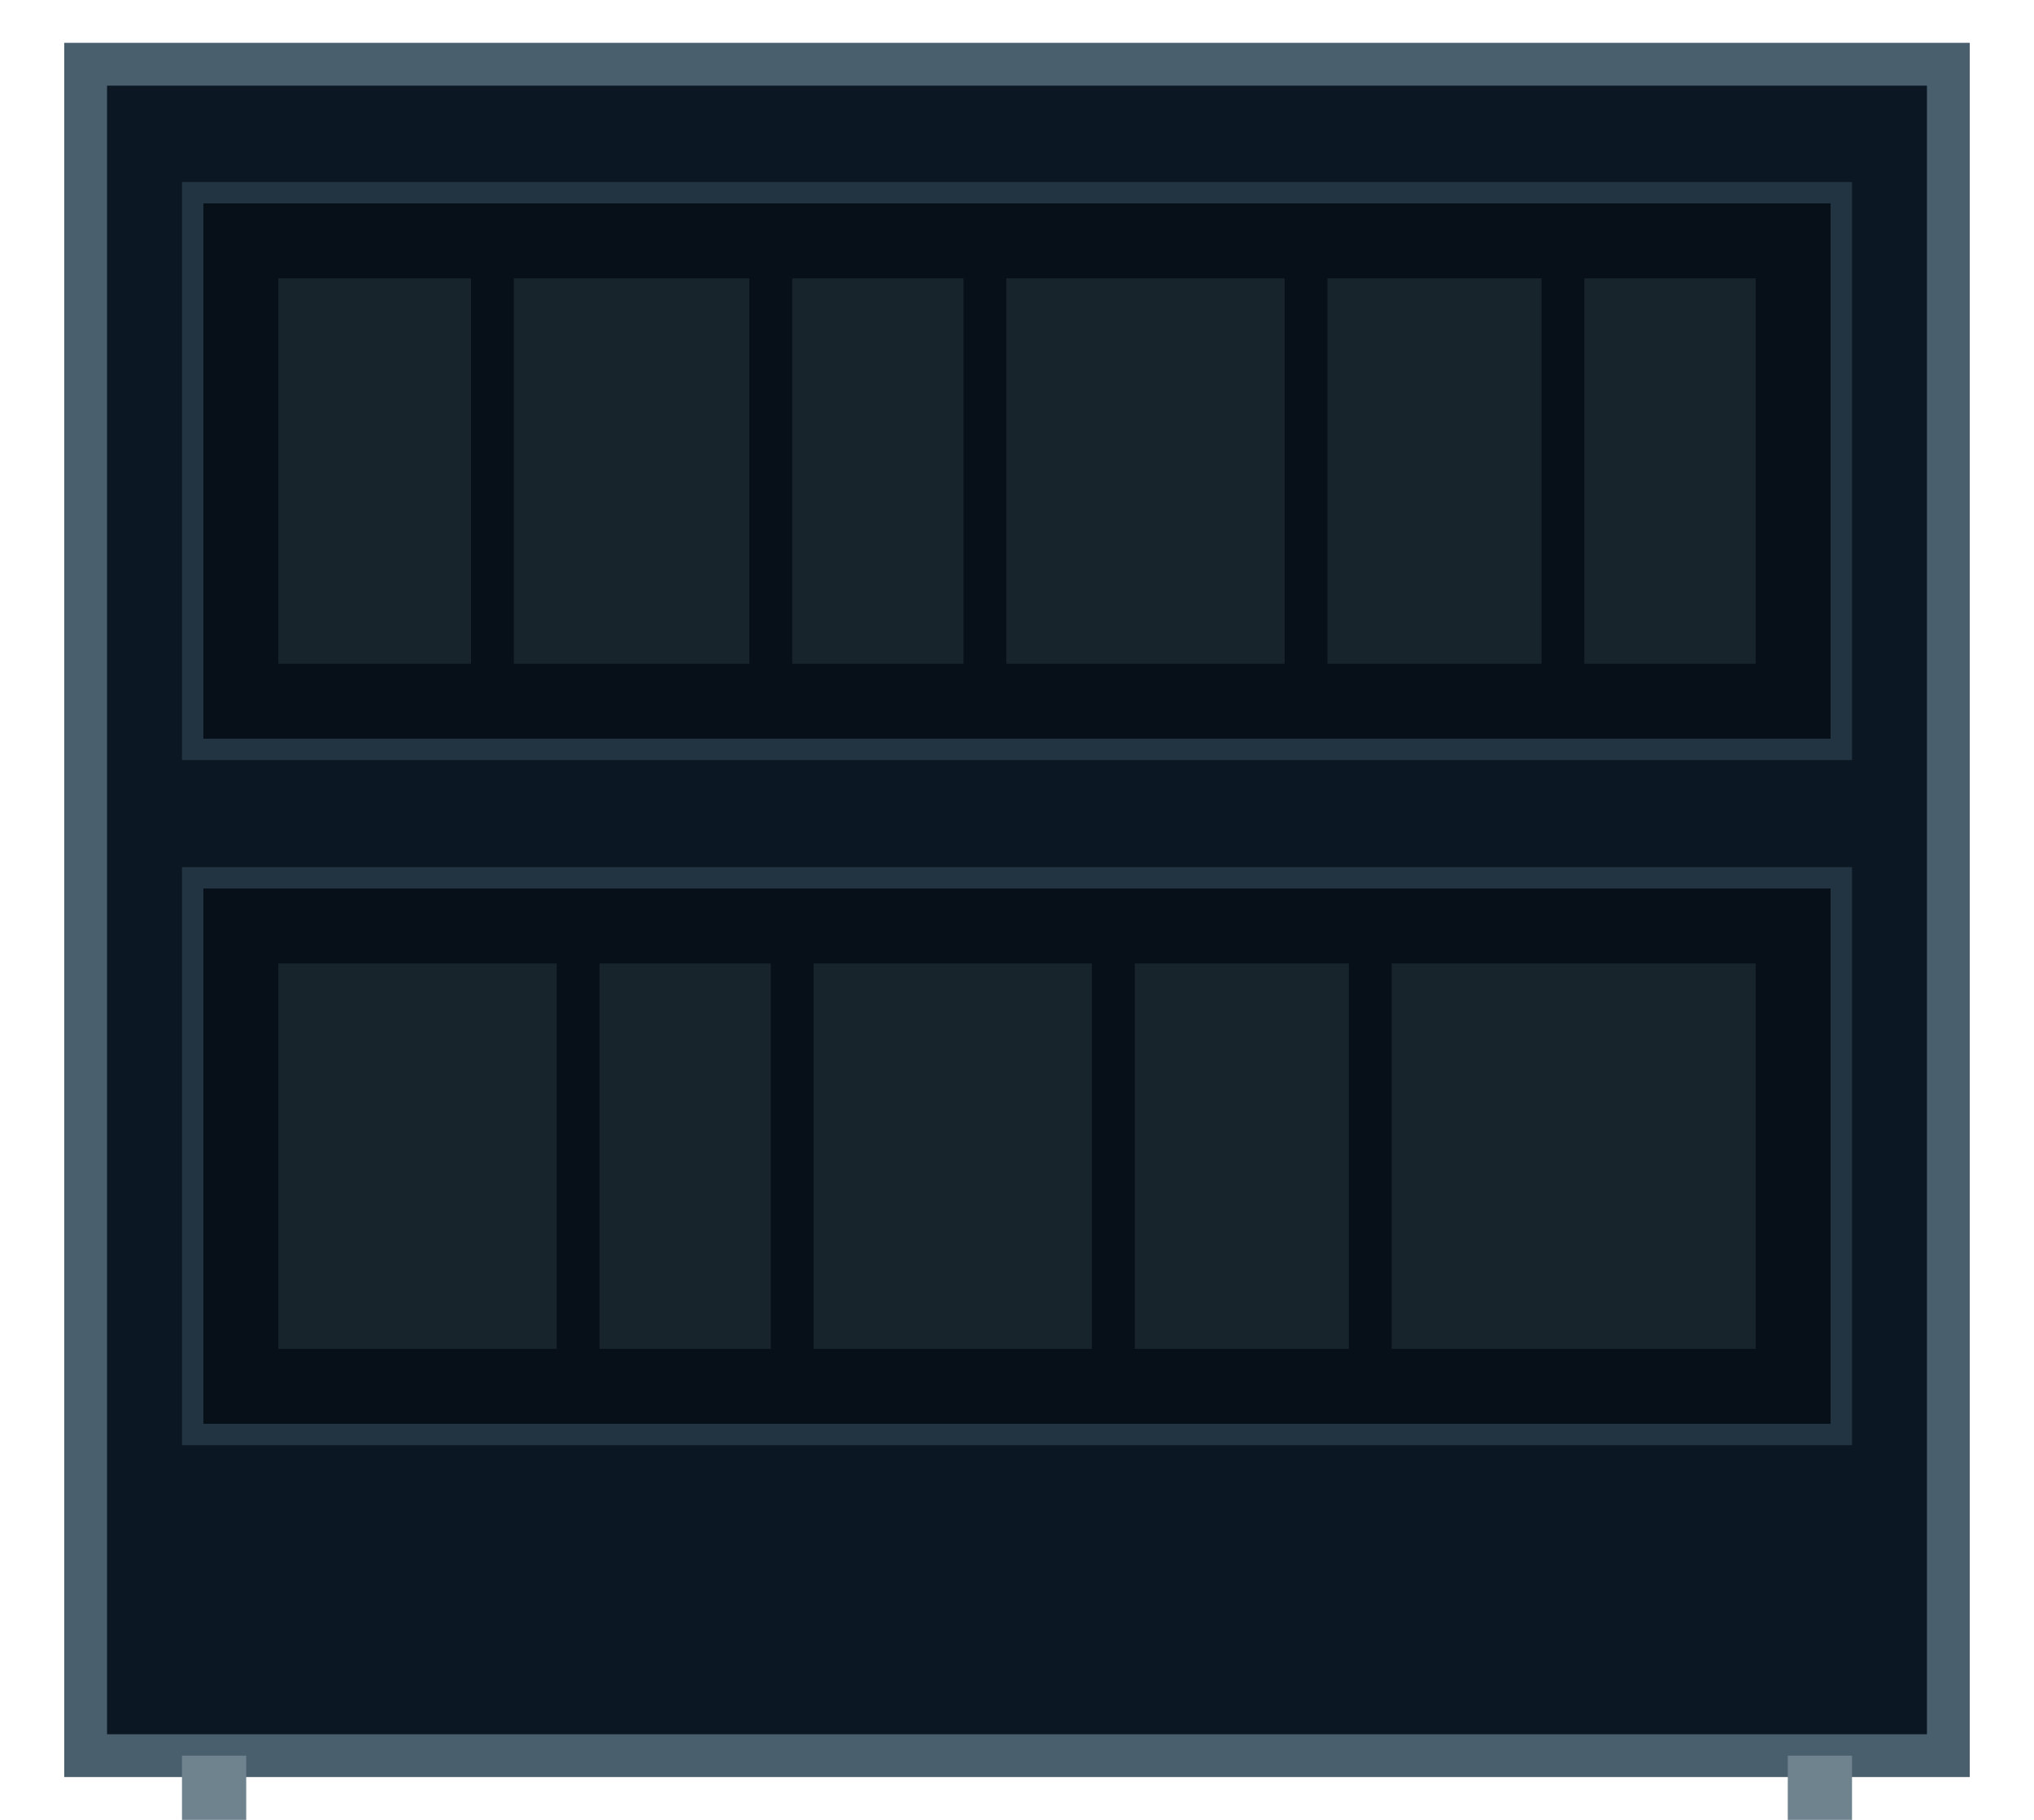
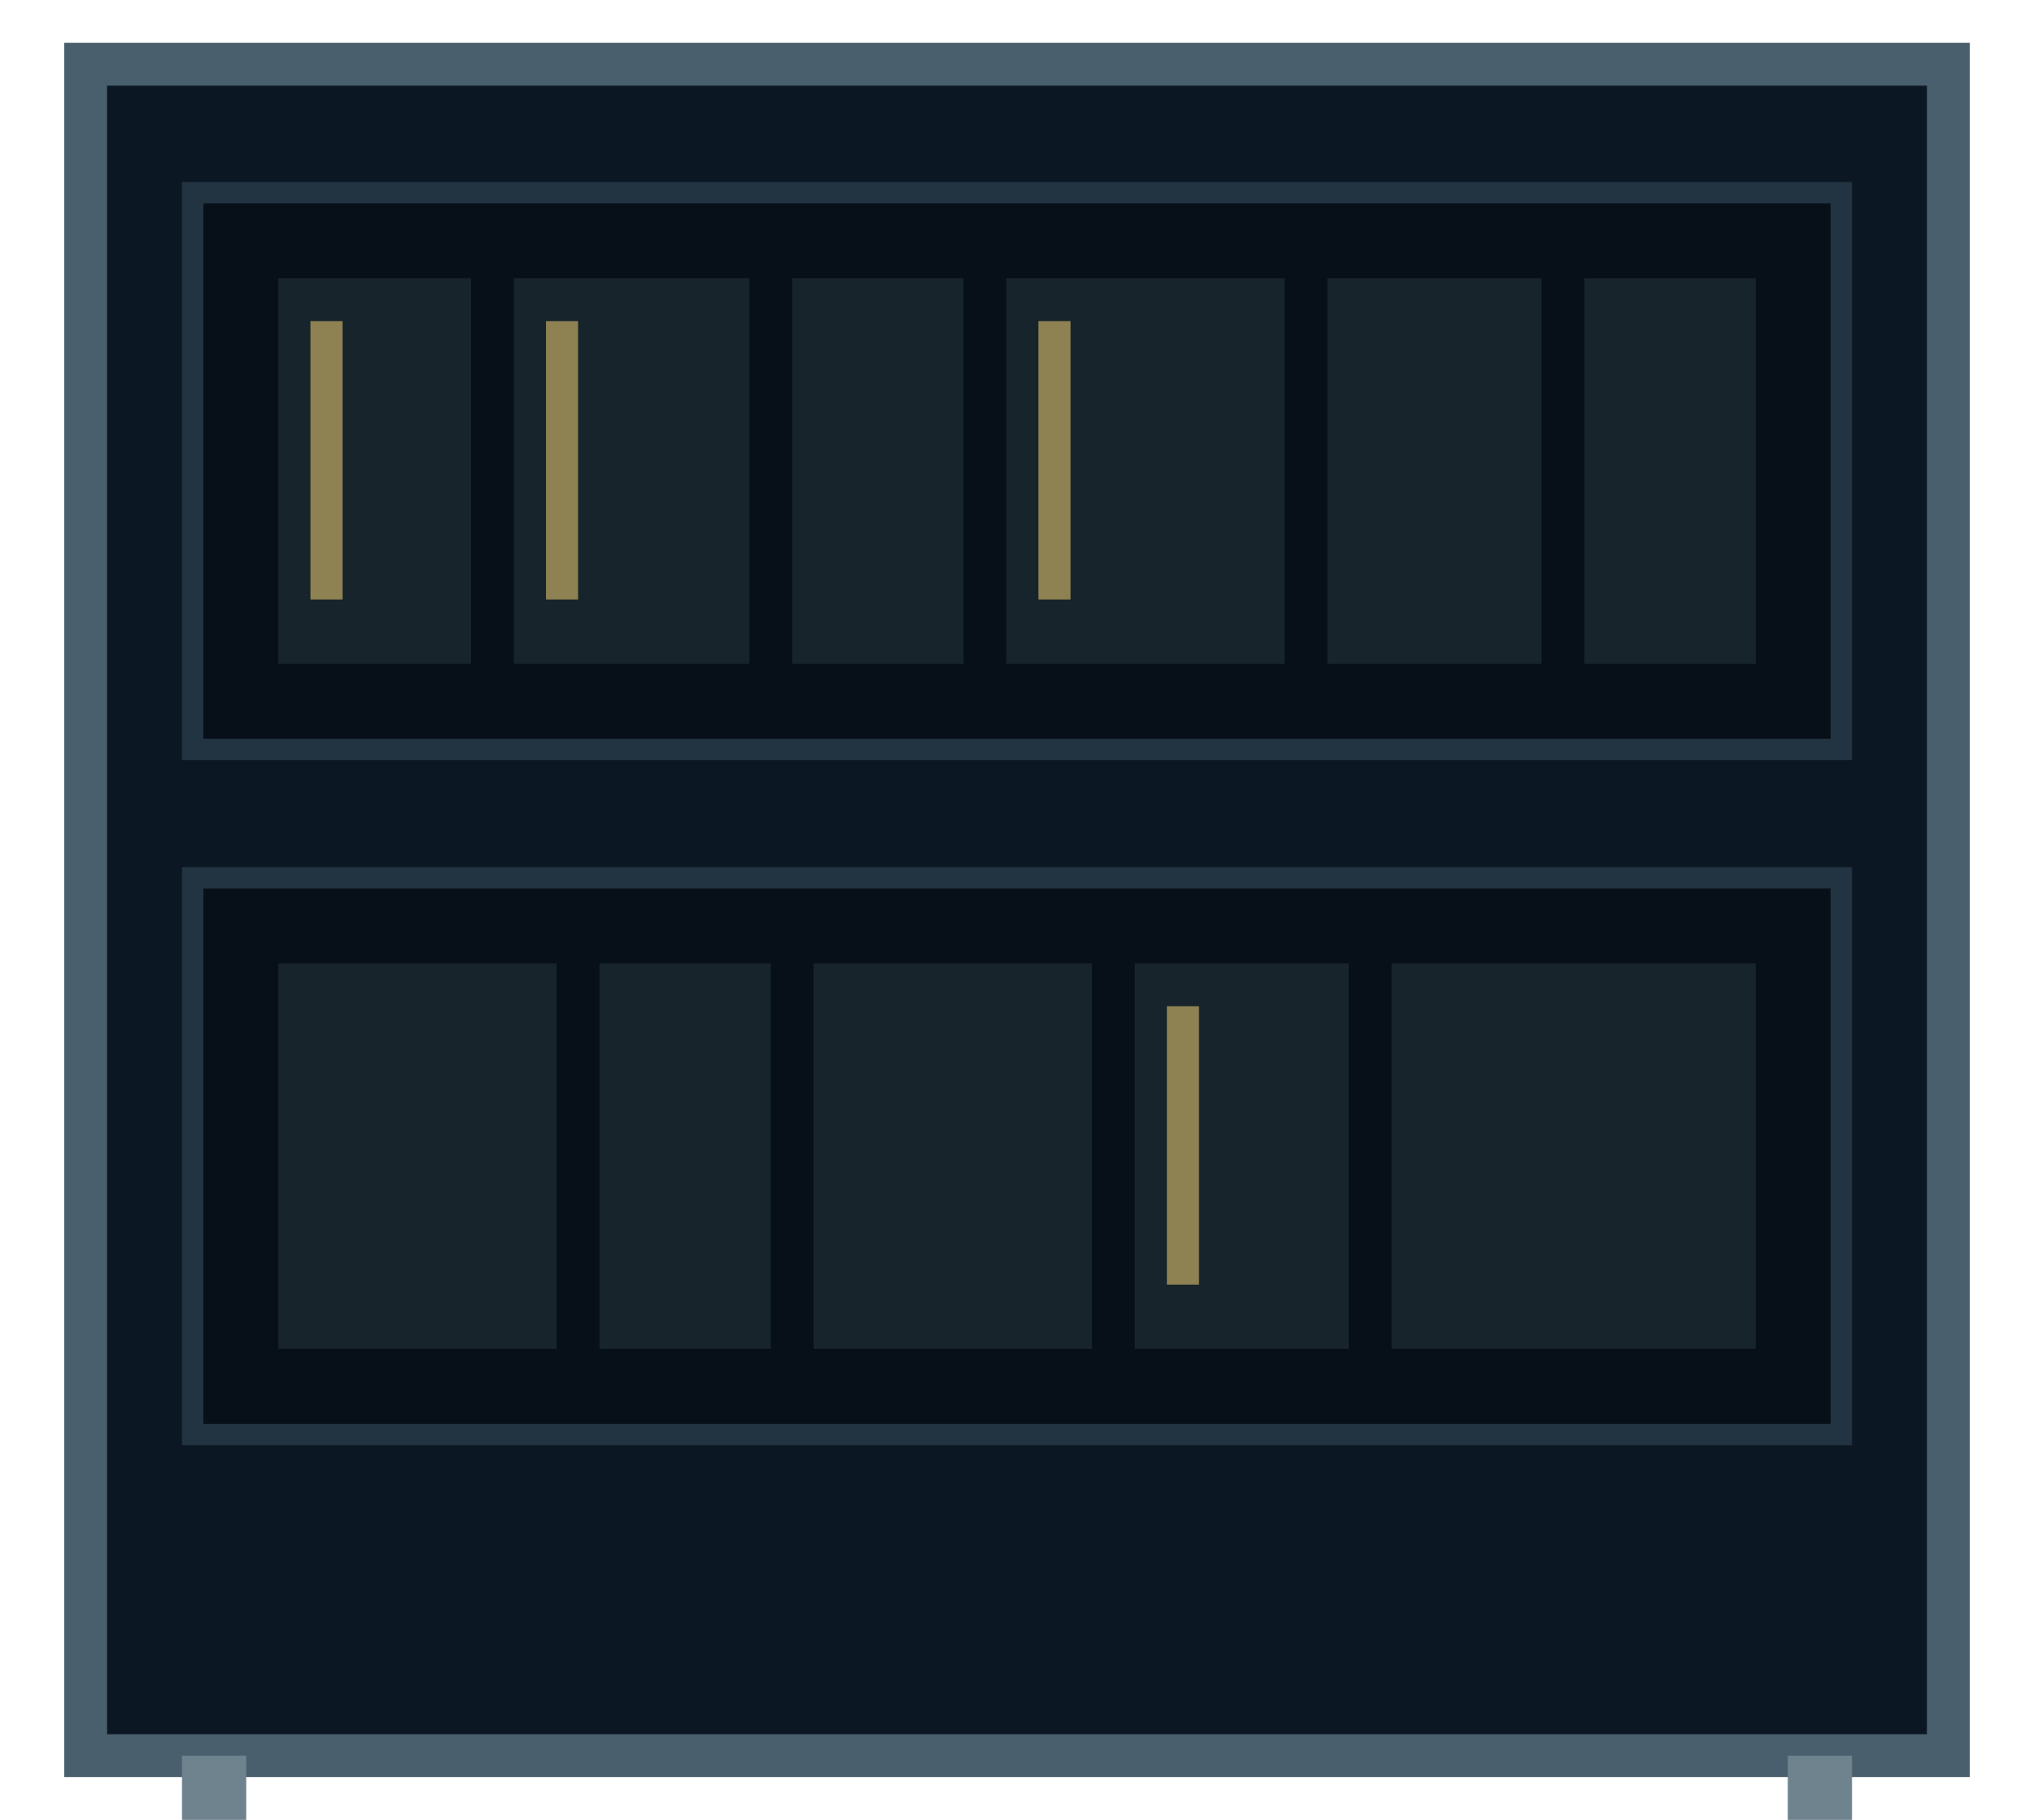
<svg xmlns="http://www.w3.org/2000/svg" width="190" height="170" viewBox="0 0 190 170" fill="none">
  <path d="M8 6H182V164H8V6Z" fill="#0B1823" stroke="#4A5F6D" stroke-width="4" />
  <path d="M18 18H172V70H18V18ZM18 82H172V134H18V82Z" fill="#071018" stroke="#223341" stroke-width="2" />
  <g fill="#17242C">
    <path d="M26 26H44V62H26Z" />
    <path d="M48 26H70V62H48Z" />
    <path d="M74 26H90V62H74Z" />
    <path d="M94 26H120V62H94Z" />
    <path d="M124 26H144V62H124Z" />
    <path d="M148 26H164V62H148Z" />
    <path d="M26 90H52V126H26Z" />
    <path d="M56 90H72V126H56Z" />
    <path d="M76 90H102V126H76Z" />
    <path d="M106 90H126V126H106Z" />
    <path d="M130 90H164V126H130Z" />
  </g>
+   <g fill="#F0CF72" opacity=".55">
+     <rect x="29" y="30" width="3" height="26" />
+     <rect x="51" y="30" width="3" height="26" />
+     <rect x="97" y="30" width="3" height="26" />
+     <rect x="109" y="94" width="3" height="26" />
+   </g>
  <path d="M20 164V170M170 164V170" stroke="#6F838F" stroke-width="6" />
</svg>
